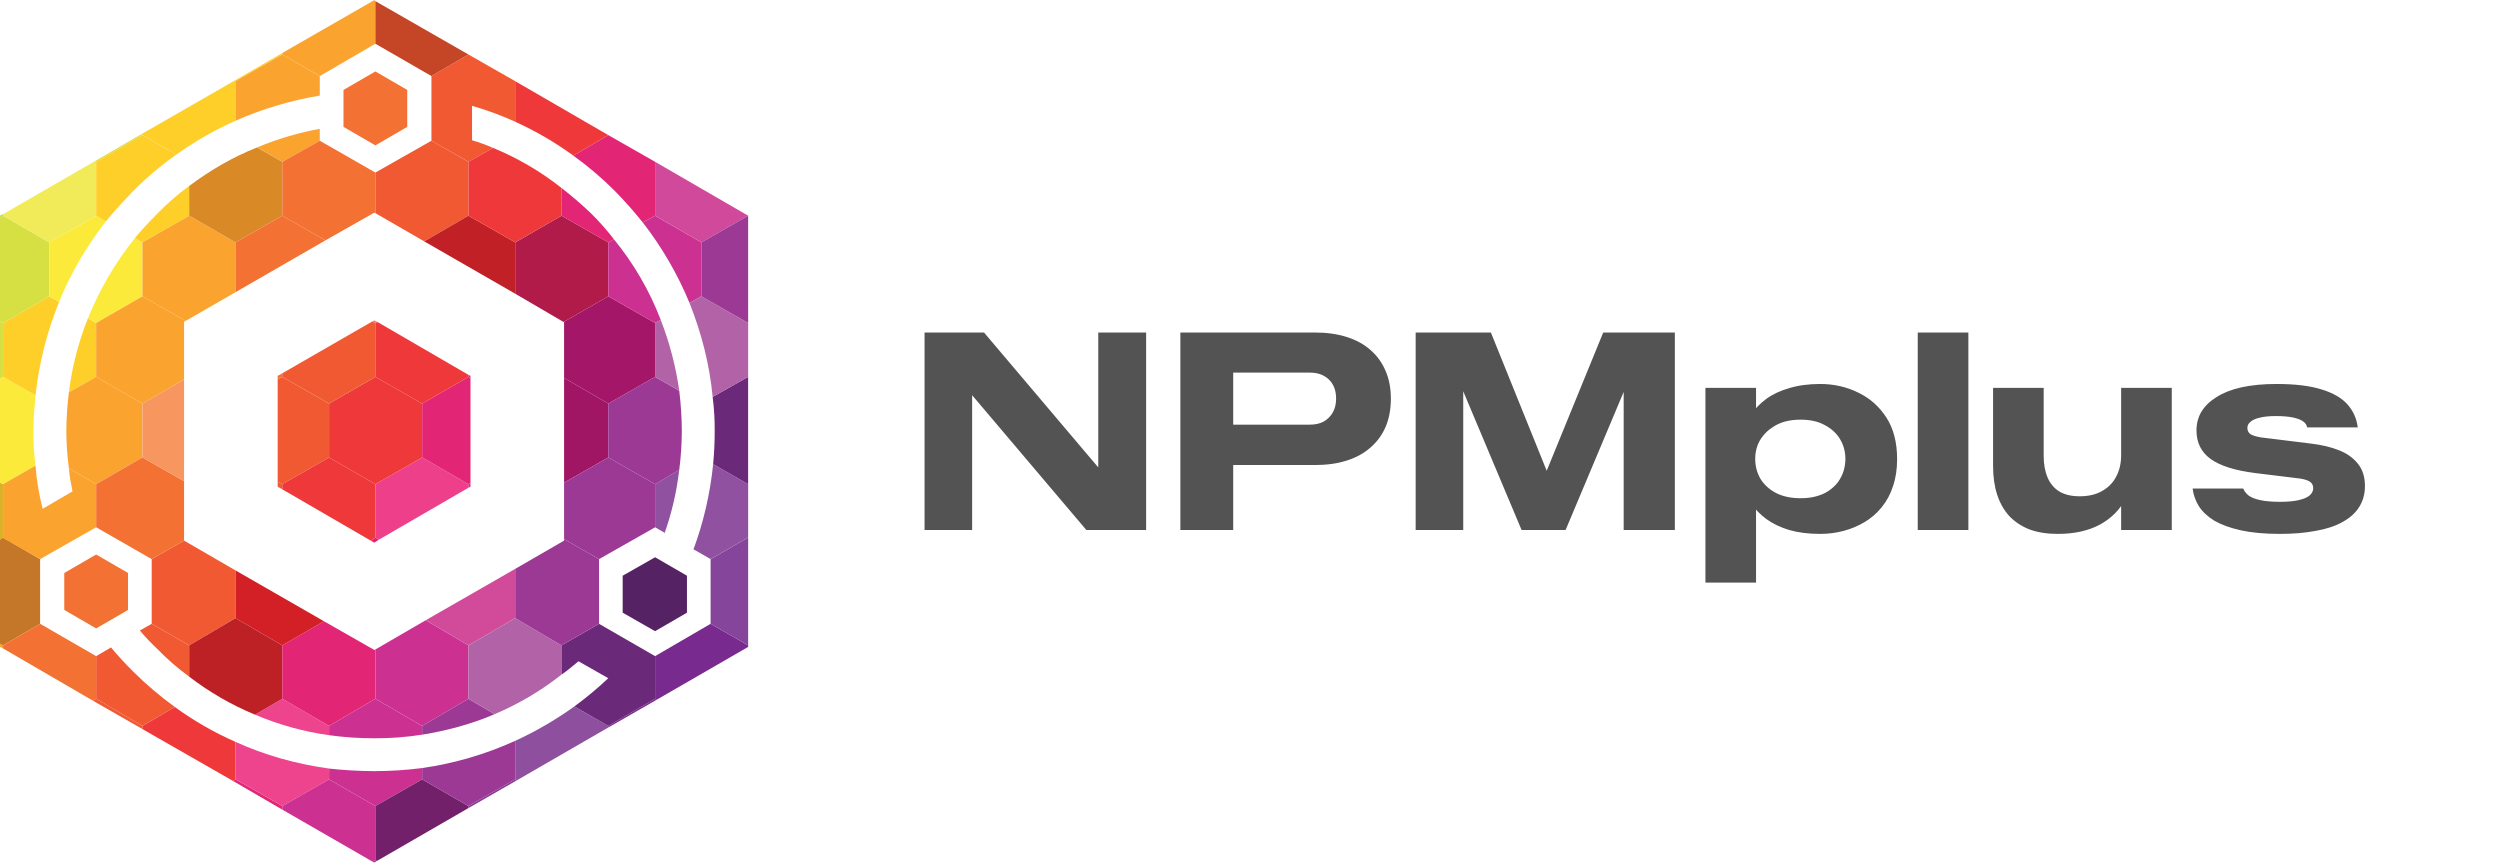
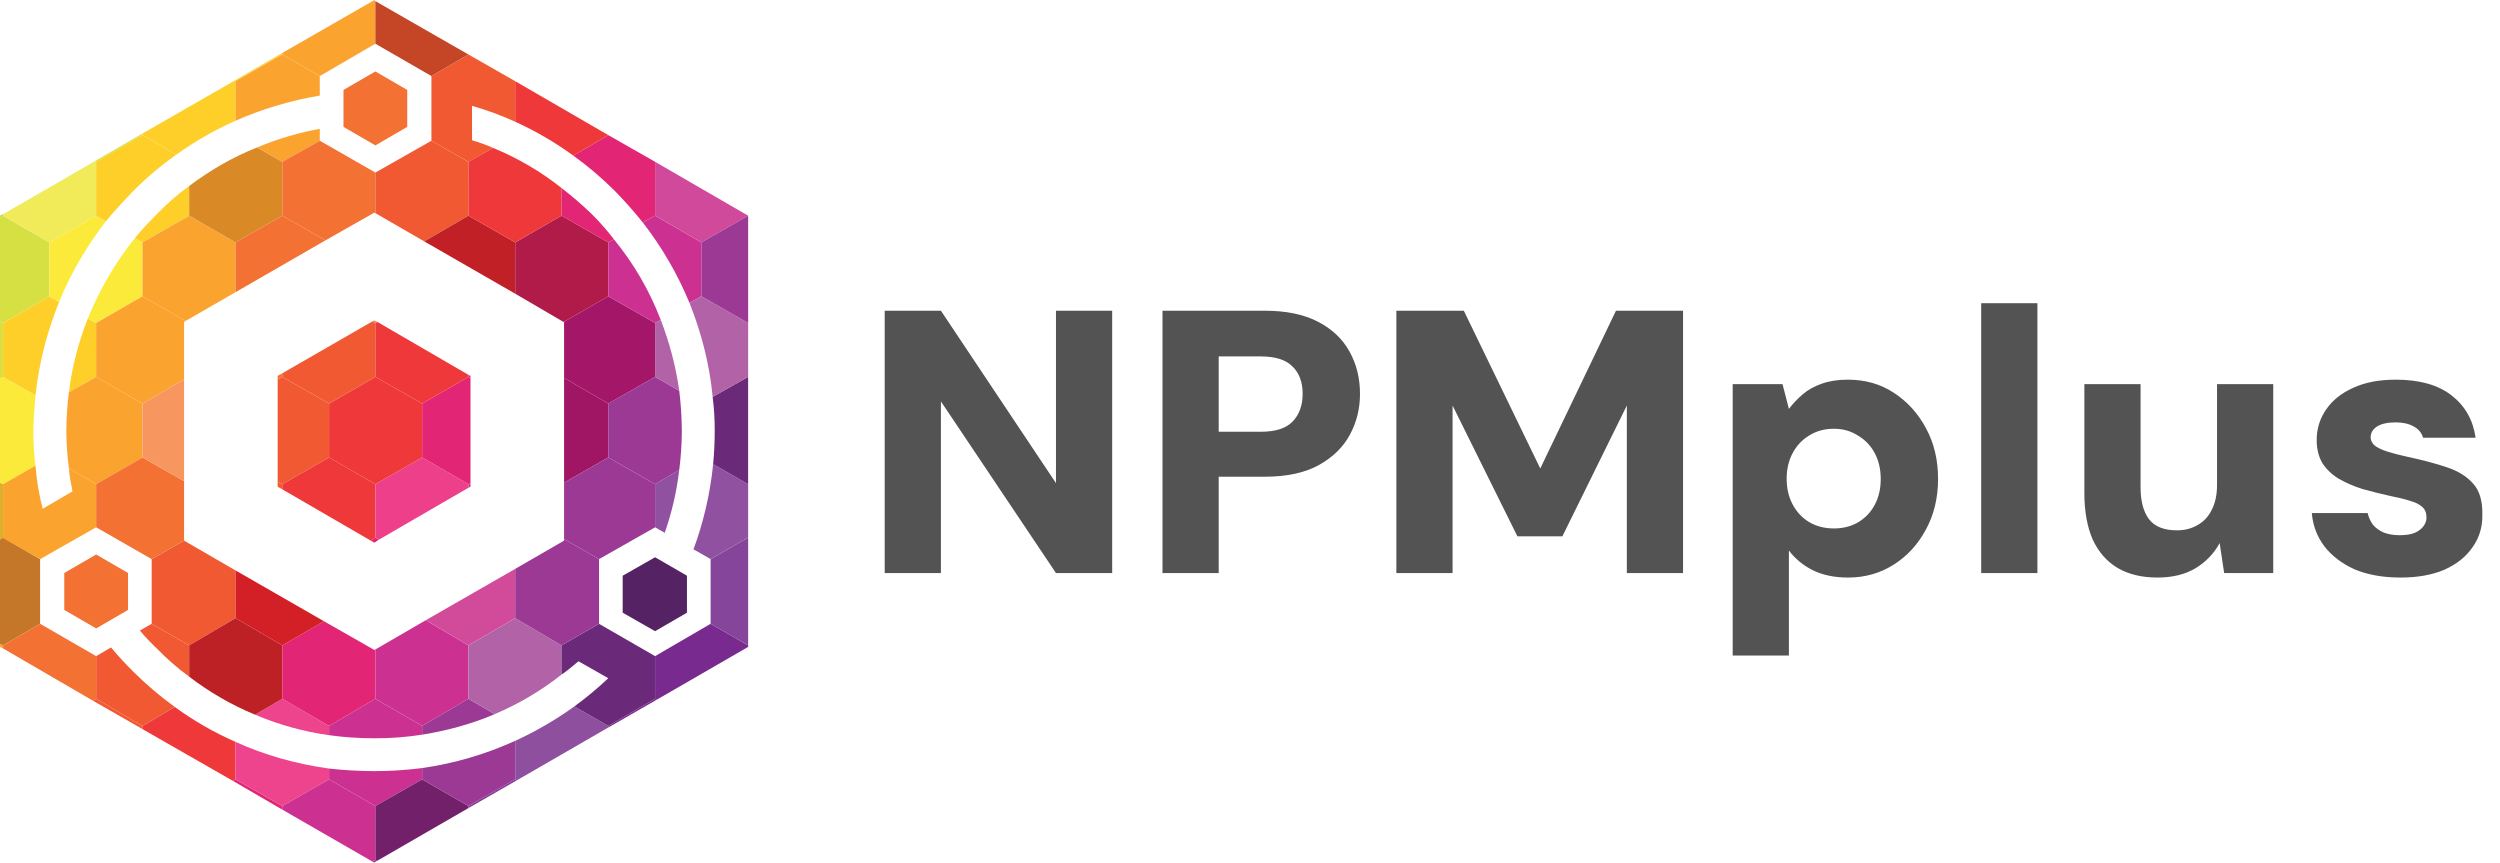
<svg xmlns="http://www.w3.org/2000/svg" width="4444" height="1534" viewBox="0 0 4444 1534" fill="none">
  <path fill-rule="evenodd" clip-rule="evenodd" d="M5.481 1152.66V1147.2L0 1144.46V1149.94L5.481 1152.66Z" fill="#FAA42F" />
  <path fill-rule="evenodd" clip-rule="evenodd" d="M0 959.214L5.481 955.56V860.655L0 857.948V959.214Z" fill="#DDB02A" />
  <path fill-rule="evenodd" clip-rule="evenodd" d="M0 1144.46L5.481 1147.2L71.285 1108.86V993.894L5.481 955.56L0 959.214V1144.46Z" fill="#C47728" />
  <path fill-rule="evenodd" clip-rule="evenodd" d="M165.44 1245.72L170.921 1242.1L253.184 1290.45V1295.95L165.44 1245.72Z" fill="#F15933" />
  <path fill-rule="evenodd" clip-rule="evenodd" d="M165.44 1245.72L170.921 1242.1V1166.36L71.285 1108.86L5.481 1147.2V1152.66L165.44 1245.72Z" fill="#F37132" />
  <path fill-rule="evenodd" clip-rule="evenodd" d="M0 672.705L5.481 669.964V574.146L0 571.389V672.705Z" fill="#D6E042" />
  <path fill-rule="evenodd" clip-rule="evenodd" d="M0 857.948L5.465 860.655L63.047 827.819C60.452 807.545 59.236 787.118 59.41 766.68C59.41 745.67 61.236 723.762 63.047 702.801L5.465 669.915L0 672.656V857.948Z" fill="#FCEA3B" />
  <path fill-rule="evenodd" clip-rule="evenodd" d="M5.465 956.474L71.285 993.894L170.921 937.307V860.639L122.457 832.386C123.386 846.088 126.127 859.758 128.867 873.444L75.852 904.438C69.372 879.301 65.087 853.648 63.047 827.77L5.465 860.607V956.474Z" fill="#FAA42F" />
  <path fill-rule="evenodd" clip-rule="evenodd" d="M170.921 1242.1V1166.36L197.412 1150.85L196.515 1149.95C209.303 1165.45 223.006 1180.03 236.725 1193.74C259.7 1216.64 284.453 1237.69 310.75 1256.69L253.167 1290.45L170.921 1242.1ZM269.626 1108.88L336.344 1147.2V1202.86C315.722 1187.84 296.455 1171.04 278.761 1152.66C268.008 1142.7 257.932 1132.04 248.6 1120.74L269.626 1108.88Z" fill="#F15933" />
  <path fill-rule="evenodd" clip-rule="evenodd" d="M501.8 1439.2V1432.81L418.623 1385.37L414.056 1388.11L501.8 1439.2Z" fill="#E22574" />
  <path fill-rule="evenodd" clip-rule="evenodd" d="M414.056 1388.11L418.623 1385.37V1318.74C380.539 1302.02 344.371 1281.24 310.75 1256.75L253.167 1290.52V1296.02L414.056 1388.11Z" fill="#EF3839" />
  <path fill-rule="evenodd" clip-rule="evenodd" d="M0 386.162L5.481 383.422V380.698L0 383.422V386.162Z" fill="#BBD64B" />
  <path fill-rule="evenodd" clip-rule="evenodd" d="M0 571.389L5.481 574.145L87.744 526.693V430.891L5.481 383.422L0 386.162V571.389Z" fill="#D6E042" />
  <path fill-rule="evenodd" clip-rule="evenodd" d="M5.465 669.915L63.047 702.752C69.373 645.739 83.529 589.871 105.117 536.725L87.744 526.709L5.465 574.146V669.915ZM122.457 697.287L170.921 669.915V574.146L156.24 565.908C139.429 608.104 128.061 652.268 122.408 697.336L122.457 697.287Z" fill="#FFCF29" />
  <path fill-rule="evenodd" clip-rule="evenodd" d="M122.457 832.386L170.921 860.655L253.167 813.219V717.4L170.921 669.915L122.457 697.287C119.554 720.29 118.034 743.446 117.906 766.631C118.034 788.607 119.554 810.553 122.457 832.337V832.386Z" fill="#FAA42F" />
  <path fill-rule="evenodd" clip-rule="evenodd" d="M269.626 993.894L327.209 961.025L418.623 1013.96V1098.82L336.36 1147.2L269.626 1108.86V993.894Z" fill="#F15933" />
  <path fill-rule="evenodd" clip-rule="evenodd" d="M418.623 1385.37L501.816 1432.81L585.009 1385.37V1366.21C526.497 1358.05 470.741 1342.49 418.623 1318.74V1385.37ZM585.009 1306.88V1290.45L501.816 1242.1L453.352 1270.39C495.437 1288.29 539.699 1300.56 584.993 1306.88H585.009Z" fill="#EE438D" />
  <path fill-rule="evenodd" clip-rule="evenodd" d="M269.626 993.894L327.209 961.025V855.191L253.184 813.219L170.921 860.655V937.307L269.626 993.894Z" fill="#F37132" />
  <path fill-rule="evenodd" clip-rule="evenodd" d="M661.759 1531.37L667.256 1528.63V1432.81L584.976 1385.37L501.8 1432.81V1439.2L661.759 1531.37Z" fill="#CC3192" />
  <path fill-rule="evenodd" clip-rule="evenodd" d="M453.336 1270.39L501.8 1242.1V1147.2L418.607 1098.82L336.328 1147.2V1202.86C372.188 1230.41 411.524 1253.12 453.32 1270.39H453.336Z" fill="#BD2025" />
  <path fill-rule="evenodd" clip-rule="evenodd" d="M669.964 1530.46L667.256 1528.63L661.759 1531.37L665.413 1533.18L669.964 1530.46Z" fill="#9B3995" />
  <path fill-rule="evenodd" clip-rule="evenodd" d="M5.481 383.422L87.744 430.891L170.921 383.422V287.603L168.18 286.69L5.481 380.698V383.422Z" fill="#F1EB59" />
  <path fill-rule="evenodd" clip-rule="evenodd" d="M87.744 526.709L105.117 536.725C126.127 484.689 154.461 437.22 188.31 393.47L170.937 383.422L87.744 430.891V526.709ZM156.256 565.859L170.937 574.096L253.184 526.66V430.891L239.481 423.583C204.937 466.699 176.908 514.652 156.288 565.908L156.256 565.859Z" fill="#FCEA3B" />
  <path fill-rule="evenodd" clip-rule="evenodd" d="M170.921 669.964L253.184 717.4L327.209 674.515V572.335L329.966 570.492L253.184 526.693L170.921 574.146V669.964Z" fill="#FAA42F" />
  <path fill-rule="evenodd" clip-rule="evenodd" d="M501.8 1242.1L584.976 1290.45L667.256 1242.1V1154.51L665.413 1155.4L575.842 1104.31L501.8 1147.2V1242.1Z" fill="#E22574" />
  <path fill-rule="evenodd" clip-rule="evenodd" d="M253.184 813.219L327.209 855.191V674.515L253.184 717.4V813.219Z" fill="#F7975F" />
  <path fill-rule="evenodd" clip-rule="evenodd" d="M584.976 1385.37L667.24 1432.81L750.432 1385.37V1365.29C722.239 1368.93 693.84 1370.76 665.413 1370.76C638.544 1370.66 611.7 1369.14 584.993 1366.21L584.976 1385.37ZM750.416 1305.97V1290.45L667.223 1242.1L584.96 1290.45V1306.88C611.606 1310.58 638.478 1312.41 665.38 1312.36C693.845 1312.5 722.275 1310.36 750.4 1305.97H750.416Z" fill="#CC3192" />
  <path fill-rule="evenodd" clip-rule="evenodd" d="M418.623 1098.82L501.8 1147.2L575.842 1104.31L418.623 1013.96V1098.82Z" fill="#D31F26" />
  <path fill-rule="evenodd" clip-rule="evenodd" d="M667.256 1528.63L669.964 1530.46L832.663 1436.46V1432.81L750.432 1385.37L667.256 1432.81V1528.63Z" fill="#73206A" />
  <path fill-rule="evenodd" clip-rule="evenodd" d="M168.18 286.69L170.921 287.603L253.184 240.167V237.41L168.18 286.69Z" fill="#D6E042" />
  <path fill-rule="evenodd" clip-rule="evenodd" d="M170.921 383.422L188.293 393.47C203.806 374.303 220.282 356.979 236.725 339.639C260.389 315.853 286.08 294.174 313.507 274.847L253.151 240.183L170.904 287.619L170.921 383.422ZM239.432 423.583L253.135 430.891L336.328 383.422V330.521C315.691 345.515 296.422 362.306 278.745 380.698C265.043 394.367 252.254 408.037 239.449 423.583H239.432Z" fill="#FFCF29" />
  <path fill-rule="evenodd" clip-rule="evenodd" d="M253.184 526.693L329.966 570.491L418.623 519.401V430.891L336.36 383.422L253.184 430.891V526.693Z" fill="#FAA42F" />
  <path fill-rule="evenodd" clip-rule="evenodd" d="M918.596 1387.17L915.839 1385.37L832.663 1432.81V1436.46L918.596 1387.17Z" fill="#853A96" />
  <path fill-rule="evenodd" clip-rule="evenodd" d="M667.256 1242.1L750.432 1290.45L832.663 1242.1V1147.2L756.827 1102.47L667.256 1154.51V1242.1Z" fill="#CC3192" />
  <path fill-rule="evenodd" clip-rule="evenodd" d="M750.416 1385.37L832.663 1432.81L915.856 1385.37V1316.86C863.294 1340.8 807.586 1357.1 750.416 1365.29V1385.37ZM879.283 1269.47L832.663 1242.1L750.416 1290.45V1305.97C795.21 1298.66 839.057 1286.8 879.283 1269.47Z" fill="#9B3995" />
  <path fill-rule="evenodd" clip-rule="evenodd" d="M253.167 240.167L313.523 274.831C346.44 251.261 381.659 231.083 418.64 214.606V144.348L416.796 143.435L253.184 237.41L253.167 240.167Z" fill="#FFCF29" />
  <path fill-rule="evenodd" clip-rule="evenodd" d="M336.344 383.422L418.623 430.891L501.816 383.422V287.603L456.957 262.107C413.077 279.463 372.867 303.181 336.246 330.619L336.344 383.422Z" fill="#D98A26" />
  <path fill-rule="evenodd" clip-rule="evenodd" d="M915.839 1385.37L918.58 1387.18L1081.28 1293.21V1290.45L1020.92 1255.79C987.927 1279.49 952.726 1299.97 915.807 1316.93L915.839 1385.37Z" fill="#8F4F9F" />
  <path fill-rule="evenodd" clip-rule="evenodd" d="M578.582 427.204L501.8 383.422L418.623 430.891V519.401L578.582 427.204Z" fill="#F37132" />
  <path fill-rule="evenodd" clip-rule="evenodd" d="M756.827 1102.47L832.663 1147.2L915.839 1098.82V1011.22L756.827 1102.47Z" fill="#D24B9B" />
  <path fill-rule="evenodd" clip-rule="evenodd" d="M832.663 1242.1L879.283 1269.47C921.859 1251.48 961.823 1227.84 998.102 1199.2V1147.2L915.839 1098.82L832.646 1147.2L832.663 1242.1Z" fill="#B263A7" />
  <path fill-rule="evenodd" clip-rule="evenodd" d="M416.78 143.435L418.623 144.348L501.8 96.863V94.155L416.78 143.435Z" fill="#FFCF29" />
  <path fill-rule="evenodd" clip-rule="evenodd" d="M456.957 262.107L501.751 287.668L568.452 250.248V229.205L572.122 228.308C532.598 235.262 493.971 246.598 456.957 262.107ZM568.452 135.262L501.8 96.879L418.607 144.348V214.605C466.524 193.561 516.868 178.547 568.485 169.91L568.452 135.262Z" fill="#FAA42F" />
  <path fill-rule="evenodd" clip-rule="evenodd" d="M1020.96 1255.79L1081.31 1290.45L1164.5 1242.1V1166.36L1064.84 1108.88L998.102 1147.2V1199.2C1009.1 1191.89 1018.22 1183.69 1028.3 1175.47L1081.28 1205.6C1062.23 1223.57 1042.07 1240.34 1020.92 1255.79H1020.96Z" fill="#6B297A" />
  <path fill-rule="evenodd" clip-rule="evenodd" d="M1167.21 1243.91L1164.47 1242.1L1081.3 1290.45V1293.19L1167.21 1243.91Z" fill="#782A8F" />
  <path fill-rule="evenodd" clip-rule="evenodd" d="M501.8 383.422L578.582 427.204L665.413 377.957L667.256 378.854V306.754L568.517 250.183L501.8 287.603V383.422Z" fill="#F37132" />
  <path fill-rule="evenodd" clip-rule="evenodd" d="M915.839 1098.82L998.119 1147.2L1064.84 1108.86V993.894L1002.7 958.317V961.025L915.839 1011.22V1098.82Z" fill="#9B3995" />
  <path fill-rule="evenodd" clip-rule="evenodd" d="M501.8 96.863L568.517 135.197L667.256 77.712V1.991L665.413 0.18L501.8 94.155V96.863Z" fill="#FAA42F" />
  <path fill-rule="evenodd" clip-rule="evenodd" d="M667.256 378.854V306.754L766.875 250.183L832.663 287.603V383.422L754.07 429.047L667.256 378.854Z" fill="#F15933" />
  <path fill-rule="evenodd" clip-rule="evenodd" d="M1164.47 1242.1L1167.21 1243.91L1329.91 1149.94V1147.2L1263.18 1108.86L1164.47 1166.36V1242.1Z" fill="#782A8F" />
  <path fill-rule="evenodd" clip-rule="evenodd" d="M1002.7 857.947L1081.3 813.219V717.4L1002.7 671.775V857.947Z" fill="#A01664" />
  <path fill-rule="evenodd" clip-rule="evenodd" d="M915.839 522.109V430.891L832.663 383.422L754.07 429.047L915.839 522.109Z" fill="#C02026" />
  <path fill-rule="evenodd" clip-rule="evenodd" d="M1002.7 958.317L1064.84 993.894L1164.47 937.307V860.655L1081.3 813.219L1002.7 857.947V958.317Z" fill="#9B3995" />
  <path fill-rule="evenodd" clip-rule="evenodd" d="M766.892 135.197L832.679 96.879L915.872 144.348V216.432C891.015 205.109 865.35 195.648 839.09 188.131V249.302C851.881 253.034 864.414 257.6 876.608 262.972L832.728 287.603L766.892 250.183V135.197Z" fill="#F15933" />
  <path fill-rule="evenodd" clip-rule="evenodd" d="M1180.91 949.101C1194.02 912.206 1202.91 873.951 1207.44 835.061L1164.46 860.59V937.258L1181.84 947.306L1180.91 949.101ZM1263.18 993.829L1329.91 955.495V860.655L1267.68 825.078C1262.44 877.51 1250.46 929.047 1232.04 978.414L1232.98 976.57L1263.18 993.829Z" fill="#9051A0" />
  <path fill-rule="evenodd" clip-rule="evenodd" d="M1001.77 572.335L1081.3 526.693V430.891L998.119 383.422L915.839 430.891V522.109L1001.77 572.335Z" fill="#B01B4A" />
  <path fill-rule="evenodd" clip-rule="evenodd" d="M766.875 135.197L832.663 96.863L667.256 1.99V77.712L766.875 135.197Z" fill="#C54627" />
  <path fill-rule="evenodd" clip-rule="evenodd" d="M1002.7 671.775L1081.3 717.4L1164.47 669.964V574.146L1081.3 526.693L1001.77 572.335H1002.7V671.775Z" fill="#A41768" />
  <path fill-rule="evenodd" clip-rule="evenodd" d="M832.663 383.422L915.856 430.891L998.119 383.422V334.142C961.121 304.859 920.204 280.902 876.559 262.971L832.679 287.603L832.663 383.422Z" fill="#EF3839" />
  <path fill-rule="evenodd" clip-rule="evenodd" d="M1081.28 813.219L1164.47 860.655L1207.45 835.127C1210.38 812.405 1211.9 789.524 1212.01 766.615C1211.87 742.514 1210.35 718.441 1207.45 694.514L1164.46 669.915L1081.26 717.352L1081.28 813.219Z" fill="#9B3995" />
  <path fill-rule="evenodd" clip-rule="evenodd" d="M1267.68 825.078L1329.86 860.655V669.915L1266.78 705.492C1269.39 725.765 1270.61 746.192 1270.44 766.631C1270.44 786.695 1269.52 805.862 1267.68 825.029V825.078Z" fill="#6B297A" />
  <path fill-rule="evenodd" clip-rule="evenodd" d="M998.102 383.422L1081.3 430.891L1091.34 425.393C1079.24 409.652 1066.11 394.721 1052.05 380.698C1034.94 364.203 1016.93 348.661 998.119 334.142L998.102 383.422ZM1142.52 395.313L1164.46 383.422V287.603L1081.26 240.167L1019.13 276.641C1045.46 295.601 1070.21 316.664 1093.14 339.623C1110.53 357.327 1127 375.915 1142.48 395.313H1142.52Z" fill="#E22574" />
  <path fill-rule="evenodd" clip-rule="evenodd" d="M1081.28 526.709L1164.47 574.145L1174.52 568.648C1154.63 516.755 1126.54 468.389 1091.33 425.393L1081.28 430.891V526.709ZM1225.69 538.568L1246.73 526.709V430.891L1164.46 383.422L1142.52 395.313C1176.52 439.137 1204.5 487.317 1225.71 538.568H1225.69Z" fill="#CC3192" />
  <path fill-rule="evenodd" clip-rule="evenodd" d="M1019.15 276.641L1081.28 240.167L915.839 144.348V216.432C952.232 232.937 986.847 253.111 1019.15 276.641Z" fill="#EF3839" />
  <path fill-rule="evenodd" clip-rule="evenodd" d="M1164.46 669.915L1207.44 694.53C1201.33 651.428 1190.28 609.172 1174.5 568.599L1164.46 574.097V669.915ZM1266.83 705.492L1329.91 669.915V574.146L1246.72 526.709L1225.68 538.568C1246.72 591.502 1261.32 647.143 1266.82 705.541L1266.83 705.492Z" fill="#B263A7" />
  <path fill-rule="evenodd" clip-rule="evenodd" d="M1164.47 383.422L1246.73 430.891L1329.91 383.422L1164.47 287.603V383.422Z" fill="#D1499A" />
  <path fill-rule="evenodd" clip-rule="evenodd" d="M1246.73 526.693L1329.91 574.145V383.422L1246.73 430.891V526.693Z" fill="#9B3995" />
  <path fill-rule="evenodd" clip-rule="evenodd" d="M1263.18 1108.86L1329.91 1147.2V956.474V955.56L1263.18 993.894V1108.86Z" fill="#85459A" />
  <path fill-rule="evenodd" clip-rule="evenodd" d="M493.578 856.104L501.8 860.655V869.806L493.578 865.206V856.104Z" fill="#F15933" />
  <path fill-rule="evenodd" clip-rule="evenodd" d="M493.578 674.515L501.8 669.964L584.976 717.4V813.219L501.8 860.655L493.578 856.104V674.515Z" fill="#F15933" />
  <path fill-rule="evenodd" clip-rule="evenodd" d="M673.65 959.214L667.256 955.56L659.018 961.025L665.412 964.679L673.65 959.214Z" fill="#E22574" />
  <path fill-rule="evenodd" clip-rule="evenodd" d="M659.018 961.025L667.256 955.56V860.655L584.976 813.219L501.8 860.655V869.806L659.018 961.025Z" fill="#EF3839" />
  <path fill-rule="evenodd" clip-rule="evenodd" d="M667.256 955.56L673.65 959.214L832.663 867.05V860.655L750.432 813.219L667.256 860.655V955.56Z" fill="#EE3F8A" />
  <path fill-rule="evenodd" clip-rule="evenodd" d="M584.976 813.219L667.256 860.655L750.432 813.219V717.4L667.256 669.964L584.976 717.4V813.219Z" fill="#EF3839" />
  <path fill-rule="evenodd" clip-rule="evenodd" d="M750.432 813.219L832.663 860.655L836.349 858.845V671.775L832.663 669.964L750.432 717.4V813.219Z" fill="#E22574" />
  <path fill-rule="evenodd" clip-rule="evenodd" d="M836.349 858.845L832.663 860.655V867.05L836.349 865.206V858.845Z" fill="#CC3192" />
  <path fill-rule="evenodd" clip-rule="evenodd" d="M493.578 674.515L501.8 669.964V663.553L493.578 668.121V674.515Z" fill="#F37132" />
  <path fill-rule="evenodd" clip-rule="evenodd" d="M501.8 669.964V663.553L661.759 571.389L667.256 574.146V669.964L584.976 717.4L501.8 669.964Z" fill="#F15933" />
  <path fill-rule="evenodd" clip-rule="evenodd" d="M670.91 572.335L667.256 574.146L661.759 571.389L665.413 569.578L670.91 572.335Z" fill="#F4805F" />
  <path fill-rule="evenodd" clip-rule="evenodd" d="M667.256 669.964L750.432 717.4L832.663 669.964V666.31L670.91 572.335L667.256 574.145V669.964Z" fill="#EF3839" />
  <path fill-rule="evenodd" clip-rule="evenodd" d="M832.663 669.964L836.349 671.775V668.121L832.663 666.31V669.964Z" fill="#E22574" />
  <path fill-rule="evenodd" clip-rule="evenodd" d="M610.57 225.551L667.256 258.42L723.892 225.551V159.861L667.256 127.025L610.57 159.861V225.551Z" fill="#F37132" />
  <path fill-rule="evenodd" clip-rule="evenodd" d="M1106.87 1089.11L1164.47 1121.98L1221.14 1089.11V1023.4L1164.47 990.583L1106.87 1023.4V1089.11Z" fill="#552263" />
  <path fill-rule="evenodd" clip-rule="evenodd" d="M114.252 1084.22L170.921 1117.08L227.59 1084.22V1018.51L170.921 985.689L114.252 1018.51V1084.22Z" fill="#F37132" />
-   <path d="M1643.49 942.18V591.095H1749.21L1977.85 861.047L1952.28 866.947V591.095H2037.35V942.18H1931.14L1707.41 678.129L1728.06 670.261V942.18H1643.49ZM2098.23 942.18V591.095H2337.69C2358.67 591.095 2377.36 593.718 2393.75 598.963C2410.47 604.208 2424.56 611.911 2436.04 622.073C2447.84 632.235 2456.85 644.692 2463.08 659.444C2469.31 673.867 2472.42 690.258 2472.42 708.615C2472.42 727.3 2469.31 744.019 2463.08 758.77C2456.85 773.194 2447.84 785.487 2436.04 795.649C2424.56 805.811 2410.47 813.514 2393.75 818.759C2377.36 824.004 2358.67 826.627 2337.69 826.627H2192.14V942.18H2098.23ZM2192.14 754.836H2328.84C2338.02 754.836 2346.05 753.033 2352.94 749.427C2359.82 745.494 2365.23 740.085 2369.16 733.201C2373.1 726.317 2375.06 718.122 2375.06 708.615C2375.06 694.191 2370.8 682.882 2362.28 674.687C2353.76 666.491 2342.61 662.394 2328.84 662.394H2192.14V754.836ZM2516.47 942.18V591.095H2650.22L2767.74 882.191H2730.86L2849.86 591.095H2977.21V942.18H2886.24V648.134L2905.42 651.084L2782.98 942.18H2704.8L2582.36 651.084L2601.05 648.134V942.18H2516.47ZM3031.56 1035.61V689.438H3121.54V753.361L3113.18 736.643C3119.74 726.481 3128.59 717.302 3139.73 709.107C3150.88 700.912 3164.48 694.519 3180.55 689.93C3196.61 685.013 3214.97 682.554 3235.62 682.554C3259.88 682.554 3282.33 687.635 3302.98 697.797C3323.64 707.632 3340.35 722.383 3353.14 742.052C3365.92 761.72 3372.32 786.47 3372.32 816.301C3372.32 834.003 3369.86 850.065 3364.94 864.489C3360.35 878.585 3353.63 891.042 3344.78 901.859C3336.26 912.349 3326.26 921.036 3314.78 927.92C3303.31 934.804 3290.85 940.049 3277.41 943.655C3263.97 947.261 3250.04 949.064 3235.62 949.064C3214.97 949.064 3196.61 946.769 3180.55 942.18C3164.48 937.263 3150.88 930.707 3139.73 922.511C3128.59 914.316 3119.74 905.137 3113.18 894.975L3121.54 878.257V1035.61H3031.56ZM3200.71 885.633C3211.2 885.633 3220.54 884.485 3228.73 882.191C3237.26 879.896 3244.63 876.618 3250.86 872.356C3257.42 867.767 3262.83 862.686 3267.09 857.113C3271.35 851.213 3274.63 844.82 3276.92 837.936C3279.22 830.724 3280.36 823.349 3280.36 815.809C3280.36 803.024 3277.25 791.387 3271.02 780.897C3264.79 770.407 3255.78 762.048 3243.98 755.82C3232.5 749.264 3218.08 745.985 3200.71 745.985C3190.54 745.985 3181.2 747.133 3172.68 749.427C3164.48 751.722 3157.11 755.164 3150.55 759.753C3144 764.015 3138.42 769.096 3133.83 774.997C3129.24 780.569 3125.8 786.798 3123.51 793.682C3121.21 800.566 3120.07 807.942 3120.07 815.809C3120.07 828.594 3123.18 840.395 3129.41 851.213C3135.96 861.703 3145.14 870.062 3156.94 876.29C3169.07 882.518 3183.66 885.633 3200.71 885.633ZM3408.98 942.18V591.095H3498.96V942.18H3408.98ZM3657.94 949.064C3638.93 949.064 3622.21 946.441 3607.79 941.197C3593.69 935.624 3581.72 927.756 3571.89 917.594C3562.38 907.104 3555.17 894.484 3550.26 879.732C3545.34 864.653 3542.88 847.607 3542.88 828.594V689.438H3632.86V810.4C3632.86 825.152 3635.16 837.936 3639.75 848.754C3644.34 859.572 3651.38 867.931 3660.89 873.831C3670.4 879.404 3682.36 882.191 3696.79 882.191C3712.52 882.191 3725.8 879.076 3736.62 872.848C3747.76 866.62 3756.12 858.097 3761.69 847.279C3767.59 836.461 3770.54 823.677 3770.54 808.925V689.438H3860.53V942.18H3770.54V871.373L3778.9 885.633C3769.07 905.301 3753.83 920.872 3733.17 932.346C3712.52 943.491 3687.44 949.064 3657.94 949.064ZM4052.97 949.064C4025.76 949.064 4002.49 946.933 3983.15 942.672C3964.14 938.41 3948.4 932.673 3935.94 925.462C3923.82 917.922 3914.64 909.235 3908.41 899.401C3902.51 889.566 3898.9 879.24 3897.59 868.423H3987.57C3989.21 872.684 3992.33 876.782 3996.92 880.716C4001.83 884.321 4008.88 887.108 4018.06 889.075C4027.24 891.042 4038.88 892.025 4052.97 892.025C4066.41 892.025 4077.39 891.042 4085.92 889.075C4094.77 887.108 4101.32 884.321 4105.59 880.716C4109.85 876.782 4111.98 872.52 4111.98 867.931C4111.98 863.014 4110.18 859.244 4106.57 856.621C4102.96 853.999 4097.06 852.032 4088.87 850.721L4008.72 840.887C3972.66 836.297 3946.27 827.938 3929.55 815.809C3912.83 803.68 3904.47 786.798 3904.47 765.162C3904.47 752.706 3907.42 741.56 3913.33 731.726C3919.55 721.564 3928.57 712.877 3940.37 705.665C3952.17 698.125 3966.92 692.388 3984.62 688.455C4002.65 684.521 4023.31 682.554 4046.58 682.554C4080.02 682.554 4106.9 685.832 4127.22 692.388C4147.55 698.617 4162.79 707.468 4172.95 718.941C4183.11 730.414 4189.18 744.019 4191.14 759.753H4101.16C4100.51 755.492 4098.05 751.886 4093.79 748.936C4089.52 745.985 4083.46 743.691 4075.59 742.052C4067.72 740.413 4057.56 739.593 4045.11 739.593C4033.63 739.593 4024.13 740.577 4016.59 742.543C4009.37 744.183 4003.97 746.641 4000.36 749.919C3996.75 752.869 3994.95 756.475 3994.95 760.737C3994.95 765.654 3996.92 769.424 4000.85 772.046C4005.11 774.341 4011.01 776.144 4018.55 777.455L4110.01 788.765C4128.37 791.059 4144.43 794.993 4158.2 800.566C4172.3 806.139 4183.44 814.17 4191.64 824.66C4199.83 834.822 4203.93 847.934 4203.93 863.997C4203.93 878.093 4200.49 890.55 4193.6 901.368C4187.05 911.857 4177.21 920.708 4164.1 927.92C4151.32 935.132 4135.42 940.377 4116.4 943.655C4097.72 947.261 4076.57 949.064 4052.97 949.064Z" fill="#535353" />
+   <path d="M1572.64 1018.65V552.309H1672.57L1877.09 858.762V552.309H1977.02V1018.65H1877.09L1672.57 713.53V1018.65H1572.64ZM2066.43 1018.65V552.309H2247.64C2285.83 552.309 2317.37 558.749 2342.24 571.629C2367.56 584.509 2386.43 602.274 2398.87 624.925C2411.3 647.132 2417.52 672.225 2417.52 700.206C2417.52 726.41 2411.53 750.615 2399.53 772.822C2387.54 795.029 2369.11 813.016 2344.24 826.784C2319.37 840.552 2287.17 847.437 2247.64 847.437H2166.36V1018.65H2066.43ZM2166.36 767.492H2240.98C2267.18 767.492 2286.06 761.496 2297.6 749.505C2309.6 737.069 2315.59 720.636 2315.59 700.206C2315.59 679.331 2309.6 663.121 2297.6 651.573C2286.06 639.581 2267.18 633.586 2240.98 633.586H2166.36V767.492ZM2482.16 1018.65V552.309H2602.07L2737.98 832.78L2872.55 552.309H2991.8V1018.65H2891.87V720.858L2777.29 953.363H2697.34L2582.09 720.858V1018.65H2482.16ZM3080.02 1165.22V682.885H3168.62L3179.95 726.854C3187.05 717.527 3195.27 708.866 3204.6 700.872C3213.92 692.878 3225.03 686.66 3237.91 682.218C3251.23 677.333 3266.78 674.89 3284.54 674.89C3315.63 674.89 3342.95 682.662 3366.48 698.207C3390.47 713.752 3409.57 734.848 3423.78 761.496C3437.99 787.7 3445.1 817.68 3445.1 851.434C3445.1 885.188 3437.77 915.389 3423.11 942.037C3408.9 968.241 3389.8 988.894 3365.82 1003.99C3341.84 1019.09 3314.97 1026.65 3285.21 1026.65C3261.22 1026.65 3240.57 1022.43 3223.25 1013.99C3205.93 1005.55 3191.5 993.779 3179.95 978.678V1165.22H3080.02ZM3259.89 939.373C3275.88 939.373 3290.09 935.819 3302.53 928.713C3315.41 921.163 3325.4 910.726 3332.51 897.402C3339.61 884.078 3343.17 868.755 3343.17 851.434C3343.17 834.113 3339.61 818.79 3332.51 805.466C3325.4 792.142 3315.41 781.705 3302.53 774.154C3290.09 766.16 3275.88 762.163 3259.89 762.163C3243.46 762.163 3228.8 766.16 3215.92 774.154C3203.49 781.705 3193.72 792.142 3186.61 805.466C3179.5 818.79 3175.95 833.89 3175.95 850.768C3175.95 868.089 3179.5 883.412 3186.61 896.736C3193.72 910.06 3203.49 920.497 3215.92 928.047C3228.8 935.597 3243.46 939.373 3259.89 939.373ZM3521.77 1018.65V538.985H3621.7V1018.65H3521.77ZM3835.06 1026.65C3807.08 1026.65 3783.32 1020.87 3763.78 1009.32C3744.68 997.776 3730.03 980.899 3719.81 958.692C3710.04 936.042 3705.16 908.505 3705.16 876.083V682.885H3805.09V866.09C3805.09 890.962 3810.19 910.06 3820.41 923.384C3830.62 936.264 3847.06 942.704 3869.71 942.704C3883.48 942.704 3895.69 939.595 3906.35 933.377C3917.45 927.159 3925.89 918.054 3931.66 906.062C3937.88 894.071 3940.99 879.414 3940.99 862.093V682.885H4040.92V1018.65H3953.65L3945.65 965.354C3935.88 983.564 3921.67 998.442 3903.02 1009.99C3884.36 1021.09 3861.71 1026.65 3835.06 1026.65ZM4267.37 1026.65C4235.83 1026.65 4208.52 1021.76 4185.42 1011.99C4162.77 1001.77 4144.79 988.005 4131.46 970.684C4118.58 953.363 4111.25 933.821 4109.48 912.058H4208.74C4210.52 919.609 4213.63 926.493 4218.07 932.71C4222.95 938.484 4229.39 943.148 4237.39 946.701C4245.83 949.81 4255.15 951.364 4265.37 951.364C4276.47 951.364 4285.36 950.032 4292.02 947.367C4299.12 944.258 4304.45 940.261 4308.01 935.375C4311.56 930.49 4313.34 925.382 4313.34 920.053C4313.34 911.614 4310.67 905.174 4305.34 900.733C4300.46 896.291 4293.13 892.738 4283.36 890.074C4273.59 886.965 4261.82 884.078 4248.05 881.413C4232.06 877.86 4216.07 873.863 4200.08 869.421C4184.54 864.536 4170.55 858.54 4158.11 851.434C4146.12 844.328 4136.35 835.223 4128.8 824.119C4121.69 812.572 4118.14 798.582 4118.14 782.149C4118.14 762.163 4123.69 744.175 4134.79 728.186C4145.9 711.753 4161.89 698.873 4182.76 689.547C4203.63 679.776 4228.95 674.89 4258.71 674.89C4300.9 674.89 4333.99 684.217 4357.97 702.871C4381.95 721.524 4396.17 746.618 4400.61 778.151H4307.34C4304.68 769.269 4299.12 762.607 4290.68 758.165C4282.25 753.28 4271.59 750.837 4258.71 750.837C4244.05 750.837 4232.95 753.28 4225.4 758.165C4217.85 763.051 4214.07 769.491 4214.07 777.485C4214.07 782.815 4216.51 787.7 4221.4 792.142C4226.73 796.139 4234.28 799.692 4244.05 802.801C4253.82 805.91 4265.81 809.019 4280.03 812.128C4307.12 817.902 4330.44 824.119 4349.98 830.782C4369.96 837.444 4385.51 847.214 4396.61 860.094C4407.71 872.53 4413.04 890.74 4412.6 914.723C4413.04 936.486 4407.27 955.806 4395.28 972.683C4383.73 989.56 4367.08 1002.88 4345.31 1012.65C4323.55 1021.98 4297.57 1026.65 4267.37 1026.65Z" fill="#535353" />
</svg>
